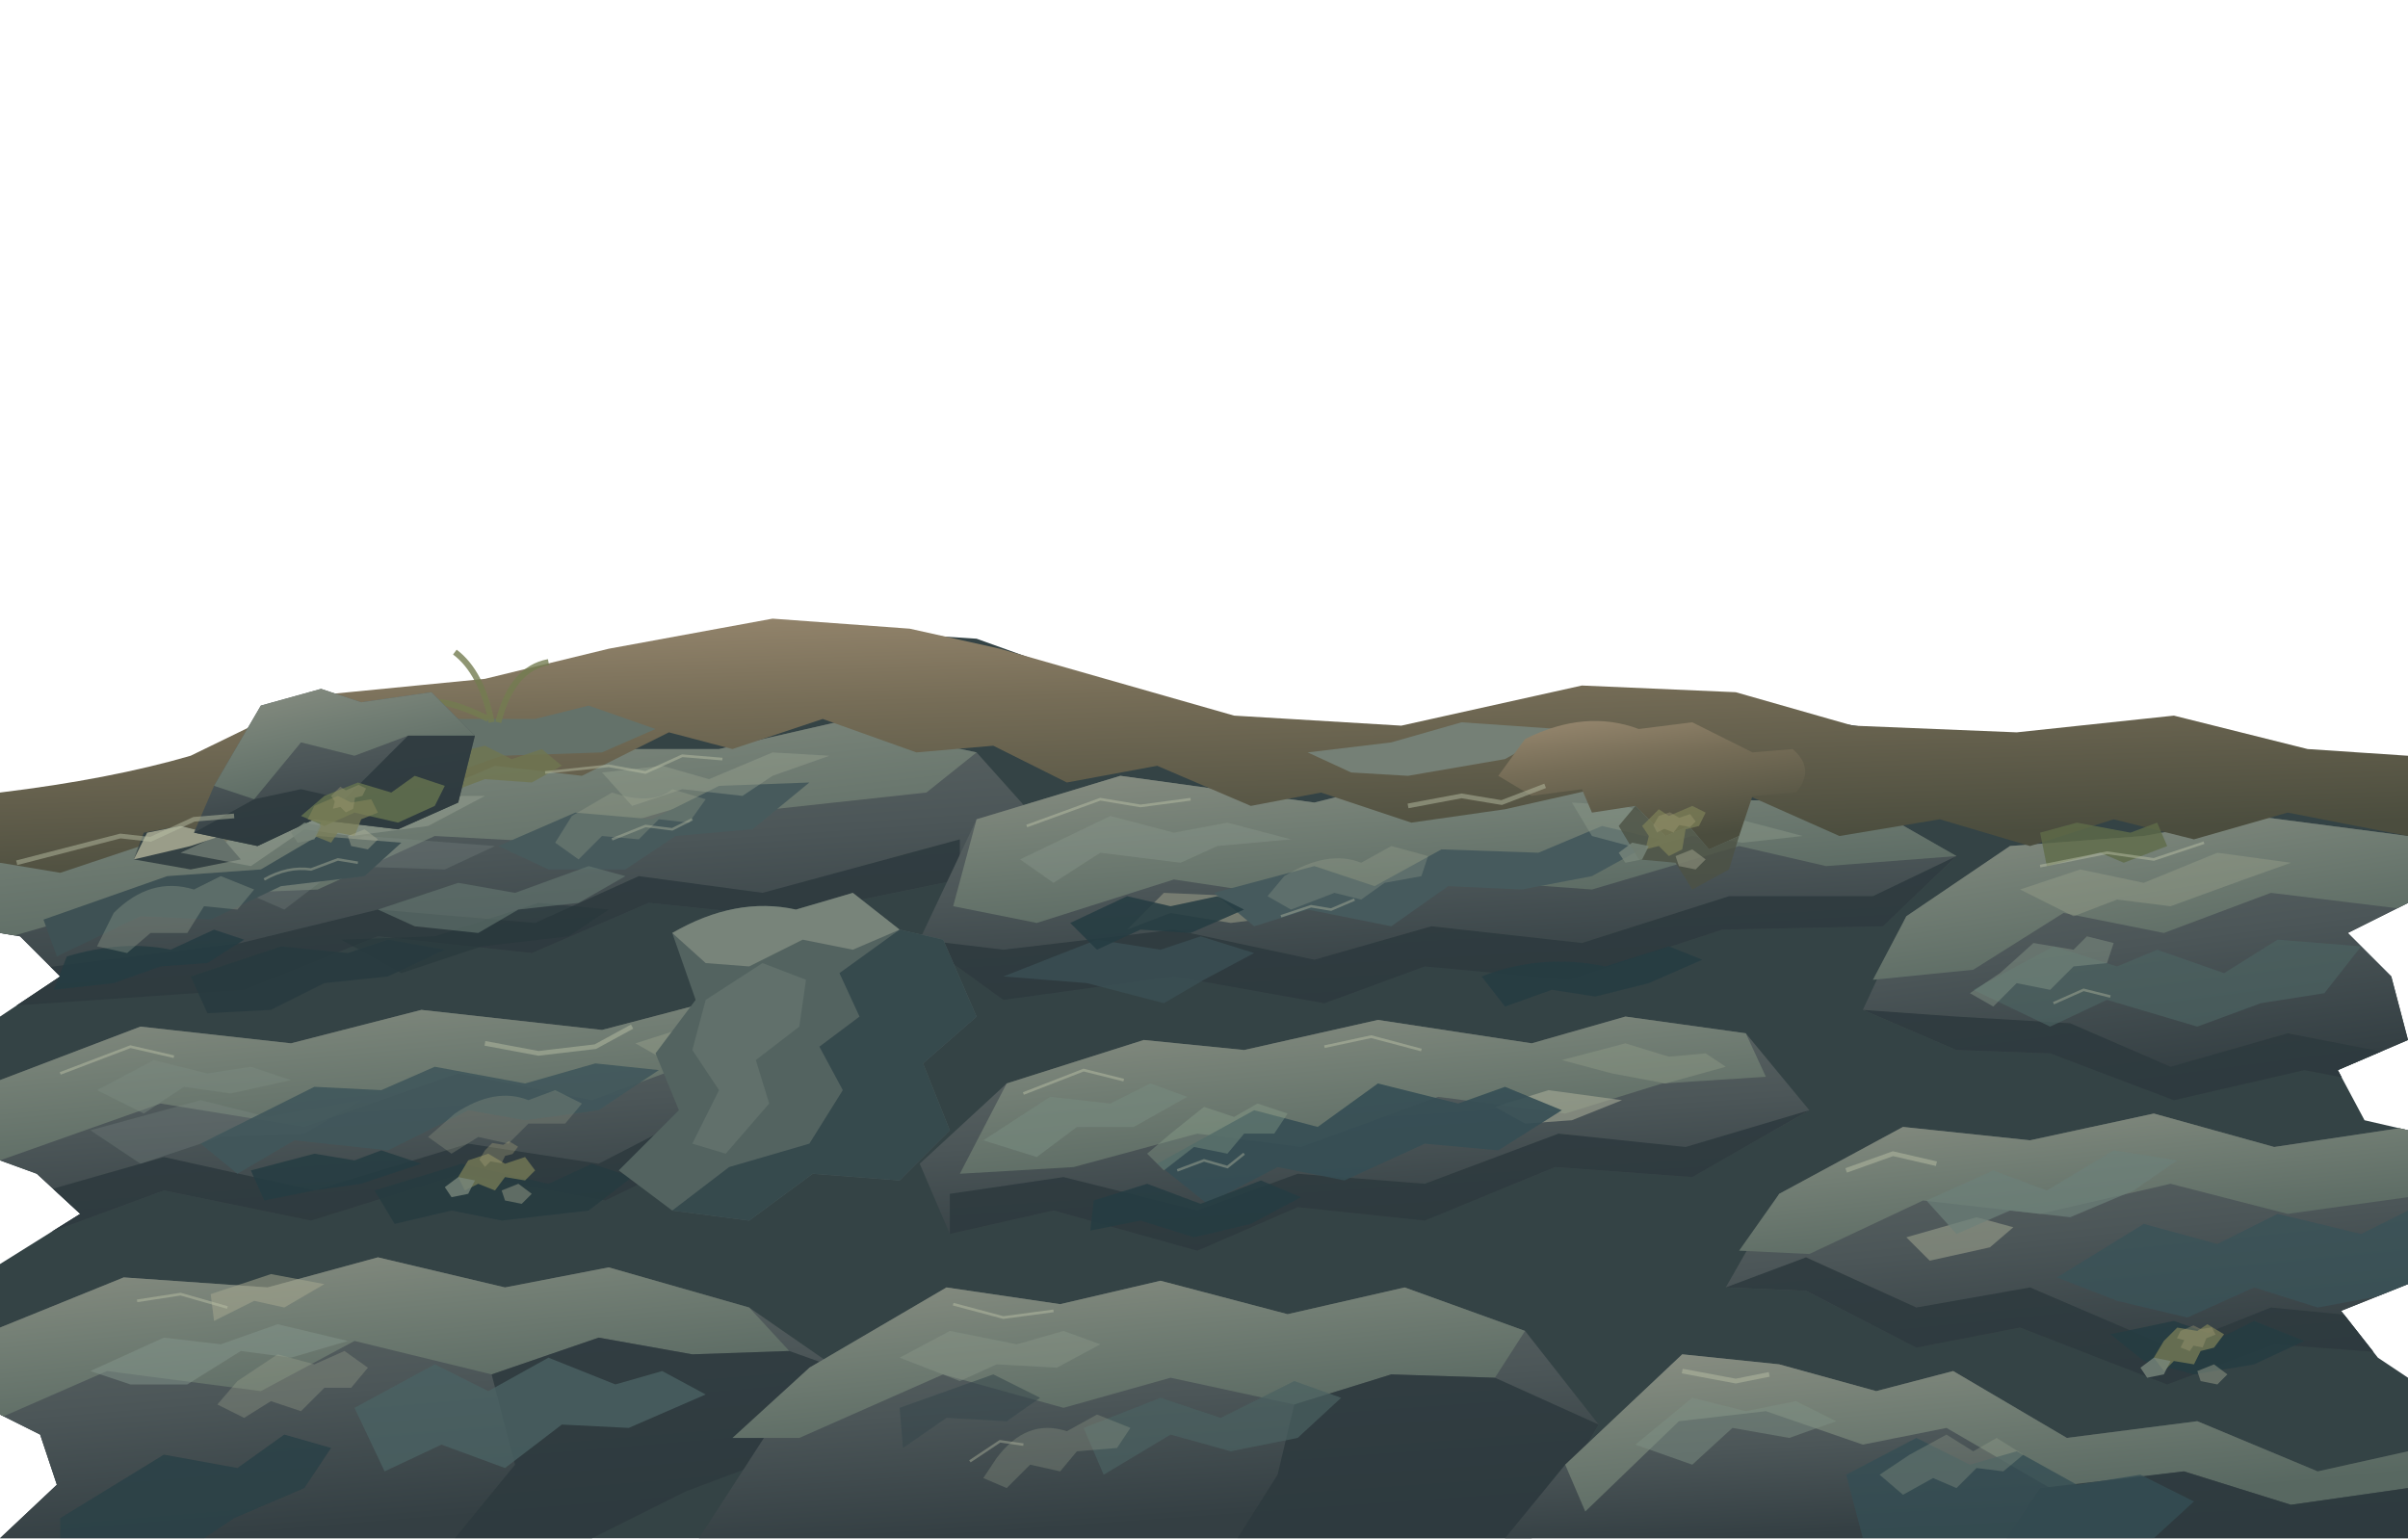
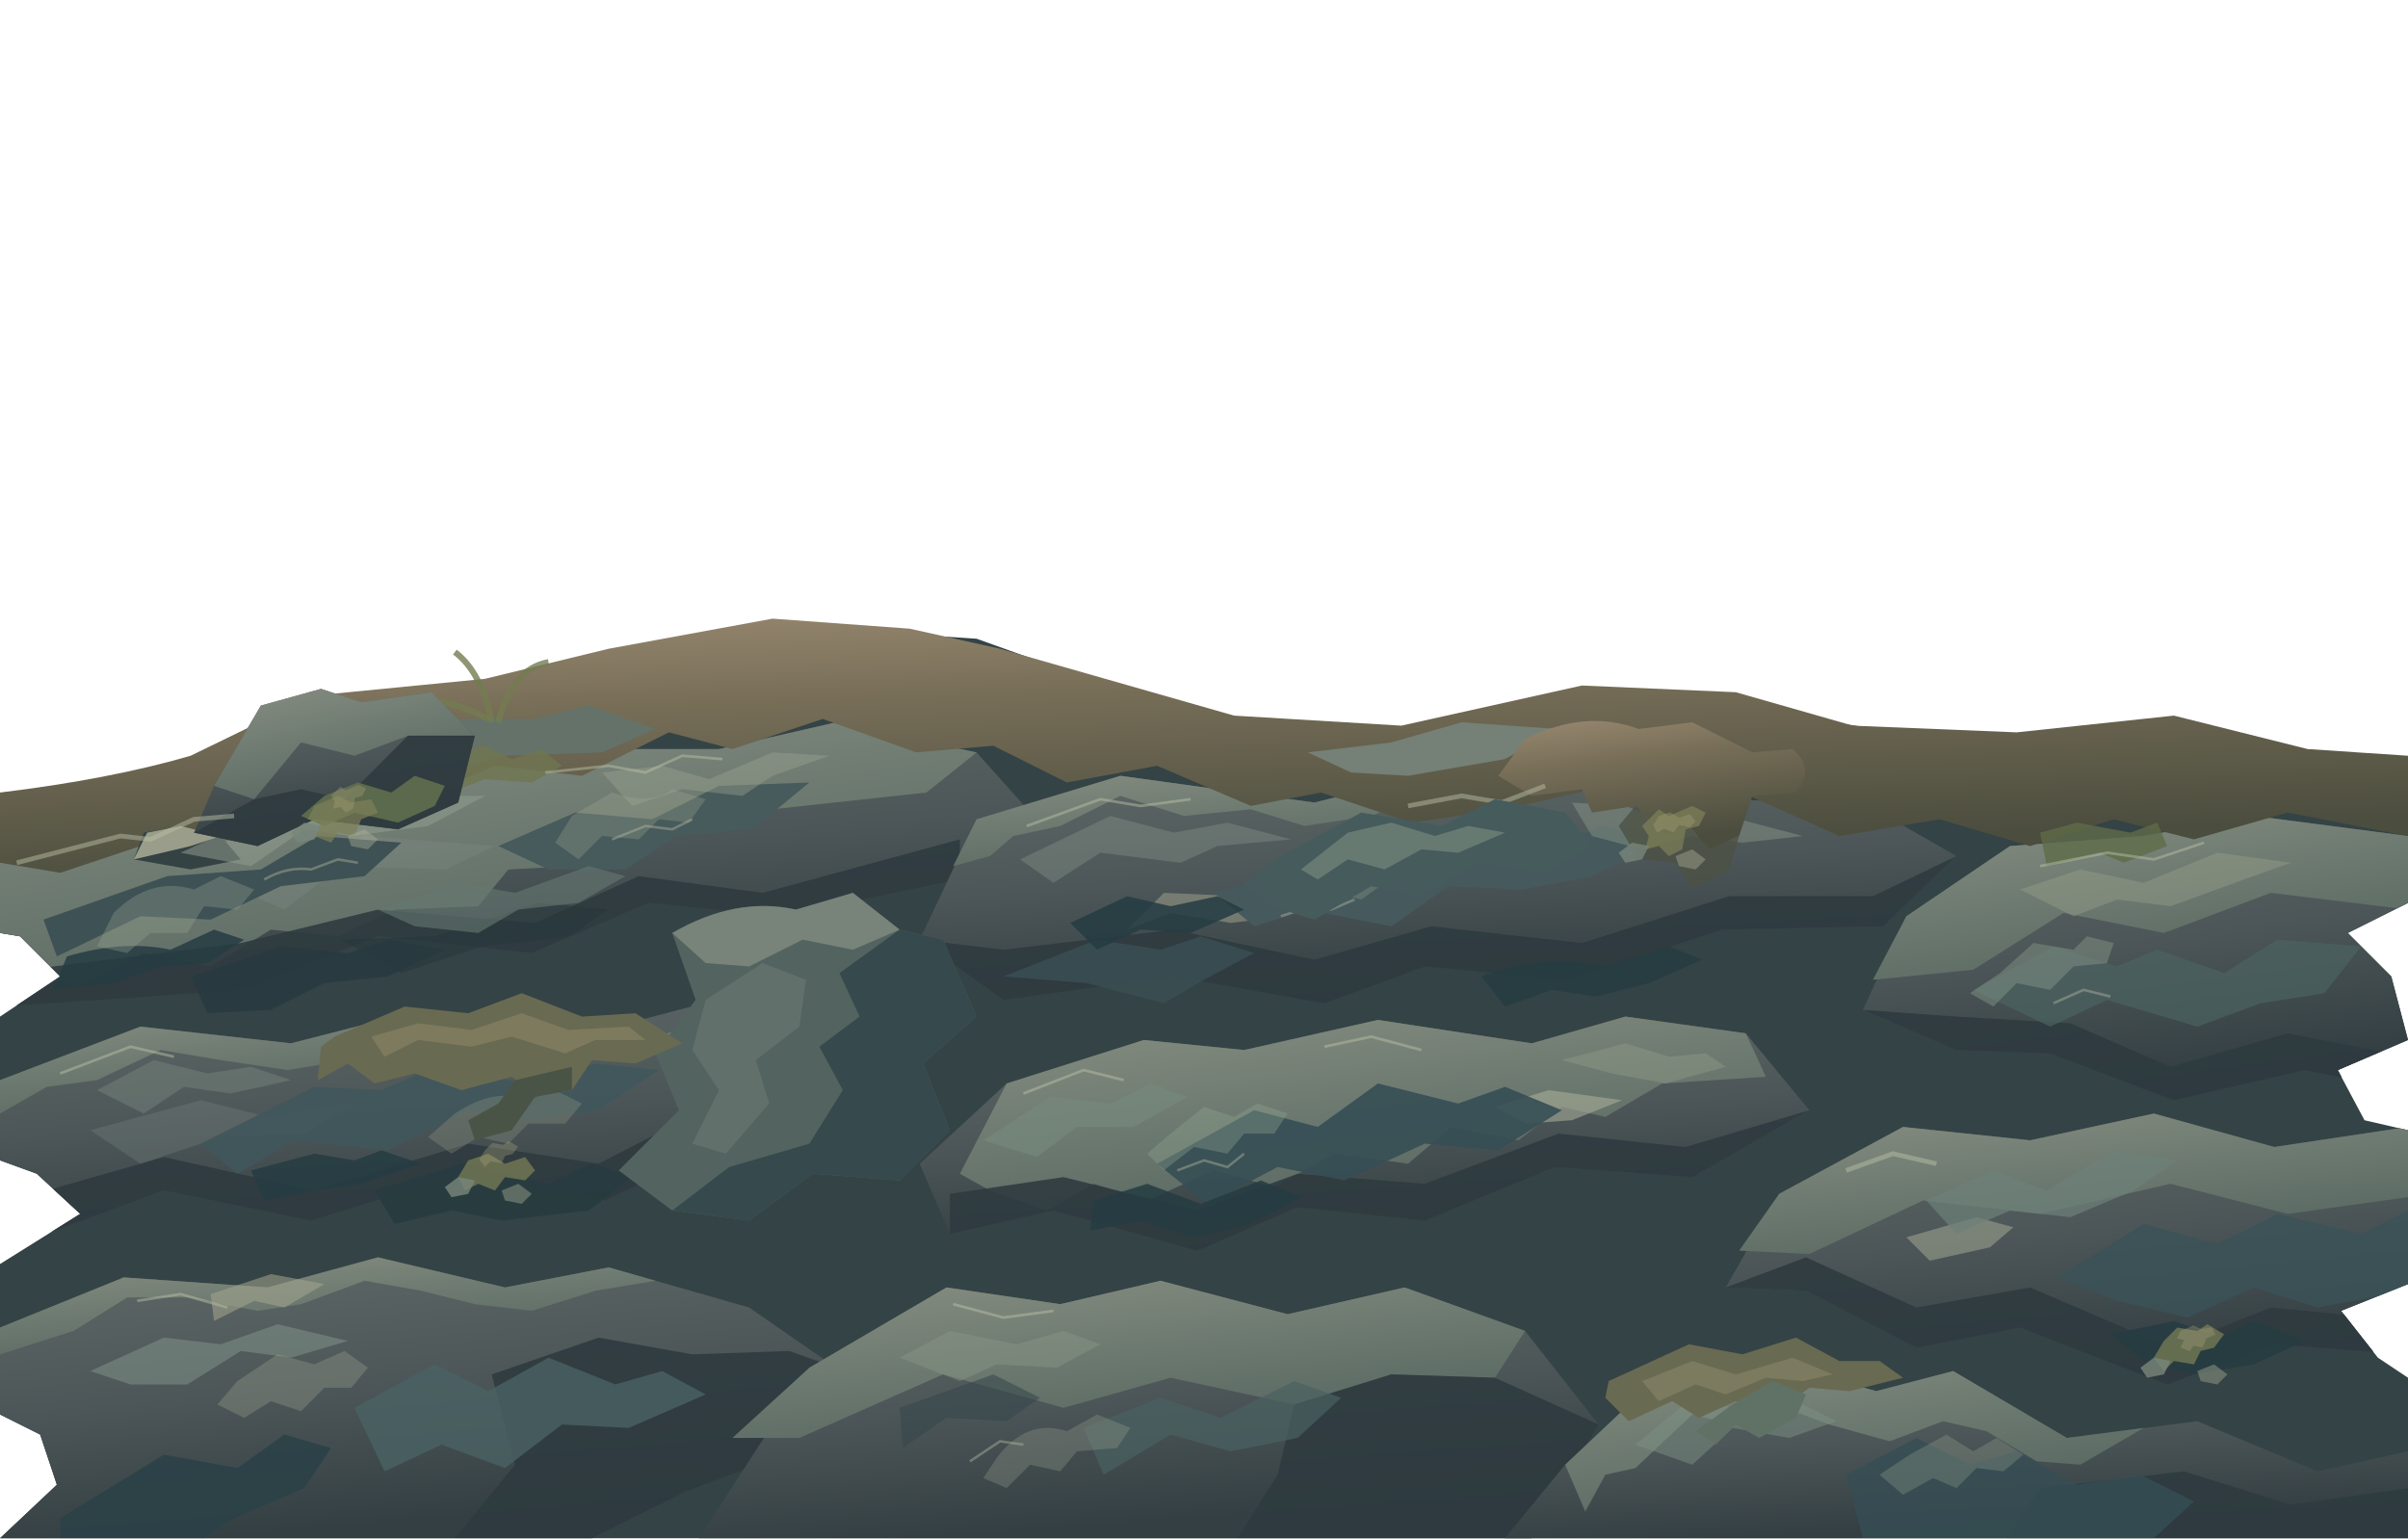
<svg xmlns="http://www.w3.org/2000/svg" viewBox="0 0 720 460">
  <defs>
    <linearGradient id="stone" x1="0" y1="0" x2=".25" y2="1">
      <stop stop-color="#606967" />
      <stop offset=".54" stop-color="#4c5658" />
      <stop offset="1" stop-color="#343f43" />
    </linearGradient>
    <linearGradient id="lit" x2=".5" y2="1">
      <stop stop-color="#898e82" />
      <stop offset=".44" stop-color="#727e74" />
      <stop offset="1" stop-color="#586861" />
    </linearGradient>
    <linearGradient id="soil" x2=".3" y2="1">
      <stop stop-color="#998970" />
      <stop offset=".4" stop-color="#766d57" />
      <stop offset="1" stop-color="#4b4d3e" />
    </linearGradient>
    <linearGradient id="recess" x2=".1" y2="1">
      <stop stop-color="#16262c" />
      <stop offset="1" stop-color="#2e3c3f" />
    </linearGradient>
  </defs>
  <defs>
    <clipPath id="overlap-edge">
      <path d="M0 0H720V270L702 279 715 292 720 311 699 320 707 335 720 338V384L700 392 711 406 720 412V460H0L17 444 12 429 0 423V378L24 363 11 351 0 347V304L18 292 6 280 0 279Z" />
    </clipPath>
  </defs>
  <g clip-path="url(#overlap-edge)">
    <path d="M0 239L57 231 102 210 171 205 230 187 292 191 356 214 421 219 486 207 541 215 609 225 674 221 720 235V460H0Z" fill="#344345" opacity="1" />
    <path d="M0 258L46 248 82 232 131 233 161 224 215 224 250 216 292 225 309 244 287 263 233 274 194 270 159 285 113 280 73 296 0 301Z" fill="url(#stone)" opacity="1" />
-     <path d="M0 258L46 248 82 232 131 233 161 224 215 224 250 216 292 225 277 237 231 242 208 240 167 252 130 250 95 266 45 268 0 281Z" fill="url(#lit)" opacity="1" />
+     <path d="M0 258L46 248 82 232 131 233 161 224 215 224 250 216 292 225 277 237 231 242 208 240 193 250 181 248 171 259 152 260 143 271 118 272 101 280 81 278 63 289 43 285 24 295 0 290Z" fill="url(#lit)" opacity="1" />
    <path d="M0 291L72 282 113 272 160 276 191 262 228 267 287 251 287 263 233 274 194 270 159 285 113 280 73 296 0 301Z" fill="#2d3a3e" opacity="0.88" />
    <path d="M69 265L109 250 148 253 133 260 102 259 85 272Z" fill="#82908b" opacity="0.25" />
    <path d="M292 245L335 232 393 240 421 233 476 229 508 239 557 240 585 256 563 277 515 278 469 293 426 289 396 300 351 292 300 299 275 281Z" fill="url(#stone)" opacity="1" />
-     <path d="M292 245L335 232 393 240 421 233 476 229 508 239 557 240 585 256 546 259 520 253 476 266 435 263 404 271 351 263 310 276 285 271Z" fill="url(#lit)" opacity="1" />
+     <path d="M292 245L335 232 393 240 421 233 476 229 491 234 474 235 451 239 424 238 410 244 390 247 374 242 354 244 335 238 317 247 303 250 296 256 285 259Z" fill="url(#lit)" opacity="1" />
    <path d="M300 284L351 278 393 287 428 277 473 282 517 268 560 268 585 256 563 277 515 278 469 293 426 289 396 300 351 292 300 299 275 281Z" fill="#2d3a3e" opacity="0.88" />
    <path d="M570 274L601 253 641 250 674 244 720 250V326L689 320 650 329 613 315 585 314 557 302Z" fill="url(#stone)" opacity="1" />
    <path d="M570 274L601 253 641 250 674 244 720 250V272L679 267 647 279 617 273 590 290 560 293Z" fill="url(#lit)" opacity="1" />
    <path d="M585 304L619 306 649 319 684 309 720 316V326L689 320 650 329 613 315 585 314 557 302Z" fill="#2d3a3e" opacity="0.88" />
    <path d="M0 323L42 307 87 312 126 302 180 308 222 297 263 302 279 315 252 338 212 344 181 359 138 351 93 365 49 356 0 374Z" fill="url(#stone)" opacity="1" />
-     <path d="M0 323L42 307 87 312 126 302 180 308 222 297 263 302 249 314 212 316 177 329 137 321 91 337 48 330 0 347Z" fill="url(#lit)" opacity="1" />
+     <path d="M0 323L42 307 87 312 126 302 146 305 131 309 115 309 98 318 86 320 66 317 48 314 29 323 14 325 0 333Z" fill="url(#lit)" opacity="1" />
    <path d="M0 360L49 346 94 356 140 342 179 348 210 332 253 329 279 315 252 338 212 344 181 359 138 351 93 365 49 356 0 374Z" fill="#2d3a3e" opacity="0.88" />
    <path d="M27 338L60 329 80 334 108 329 91 339 66 340 42 348Z" fill="#82908b" opacity="0.25" />
    <path d="M301 324L342 311 372 314 412 305 458 312 486 304 522 309 541 332 506 352 465 349 426 365 388 361 358 374 315 362 284 369 275 348Z" fill="url(#stone)" opacity="1" />
-     <path d="M301 324L342 311 372 314 412 305 458 312 486 304 522 309 528 322 497 324 468 333 430 328 389 343 358 339 321 349 287 351Z" fill="url(#lit)" opacity="1" />
+     <path d="M301 324L342 311 372 314 412 305 458 312 486 304 522 309 528 322 497 324 480 334 467 331 454 341 434 337 421 348 399 345 381 355 363 350 343 359 327 354 313 362 296 356 287 351Z" fill="url(#lit)" opacity="1" />
    <path d="M284 357L318 352 358 362 388 351 426 354 466 339 504 343 541 332 506 352 465 349 426 365 388 361 358 374 315 362 284 369Z" fill="#2d3a3e" opacity="0.88" />
    <path d="M532 357L569 337 607 341 644 333 680 343 720 337V405L680 402 648 414 604 397 573 403 540 386 516 385Z" fill="url(#stone)" opacity="1" />
    <path d="M532 357L569 337 607 341 644 333 680 343 720 337V358L684 363 649 354 610 363 575 359 541 375 520 374Z" fill="url(#lit)" opacity="1" />
    <path d="M540 376L573 391 607 385 649 403 679 391 720 395V405L680 402 648 414 604 397 573 403 540 386 516 385Z" fill="#2d3a3e" opacity="0.88" />
    <path d="M0 397L37 382 80 385 113 376 151 385 182 379 224 391 250 409 229 437 205 446 177 460H0Z" fill="url(#stone)" opacity="1" />
-     <path d="M0 397L37 382 80 385 113 376 151 385 182 379 224 391 236 404 207 405 179 400 147 411 106 401 78 416 32 410 0 424Z" fill="url(#lit)" opacity="1" />
+     <path d="M0 397L37 382 80 385 113 376 151 385 182 379 196 383 178 386 159 392 142 390 126 386 109 383 90 390 77 392 56 388 38 388 22 398 0 405Z" fill="url(#lit)" opacity="1" />
    <path d="M147 411L179 400 207 405 236 404 250 409 229 437 205 446 177 460 136 460 154 438Z" fill="#2d3a3e" opacity="0.88" />
    <path d="M242 409L283 385 317 390 347 383 385 393 420 385 456 398 478 426 458 460H209Z" fill="url(#stone)" opacity="1" />
    <path d="M242 409L283 385 317 390 347 383 385 393 420 385 456 398 447 412 416 411 387 420 350 412 318 421 282 411 239 430 219 430Z" fill="url(#lit)" opacity="1" />
    <path d="M387 420L416 411 447 412 478 426 458 460H370L382 441Z" fill="#2d3a3e" opacity="0.88" />
    <path d="M468 438L503 405 532 408 561 416 584 410 618 430 657 425 693 440 720 434V460H450Z" fill="url(#stone)" opacity="1" />
-     <path d="M468 438L503 405 532 408 561 416 584 410 618 430 657 425 693 440 720 434V445L685 450 653 440 613 445 582 427 557 432 528 422 502 425 474 452Z" fill="url(#lit)" opacity="1" />
+     <path d="M468 438L503 405 532 408 561 416 584 410 618 430 641 427 622 438 609 437 594 428 581 425 565 431 547 426 531 420 518 426 506 423 489 439 480 441 474 452Z" fill="url(#lit)" opacity="1" />
    <path d="M610 445L653 440 685 450 720 445V460H600Z" fill="#2d3a3e" opacity="0.88" />
    <path d="M0 237Q33 233 57 226L94 208 145 203 182 194 231 185 272 188 299 194 334 204 369 214 419 217 473 205 519 207 554 217 603 219 650 214 690 224 720 226V250L684 243 656 251 632 245 607 253 580 245 550 250 523 238 502 242 481 235 450 242 422 246 395 237 374 241 346 229 319 234 297 223 274 225 246 215 219 224 200 219 174 232 148 229 120 241 92 239 67 252 42 253 18 261 0 258Z" fill="url(#soil)" opacity="1" />
    <path d="M102 223L136 215 160 215 176 211 196 218 180 225 150 226 136 231 111 230Z" fill="#64726a" opacity="1" />
    <path d="M391 225L416 222 437 216 466 218 450 227 421 232 404 231Z" fill="#758076" opacity="1" />
    <path d="M43 249L54 247 66 250 72 257 57 260 40 257Z" fill="#354244" opacity="1" />
    <path d="M44 249L54 247 66 250 57 253 40 257Z" fill="#9a9d89" opacity="1" />
    <path d="M102 281L130 280 161 270 182 272 170 280 144 283 120 291Z" fill="#26363a" opacity="0.55" />
    <path d="M348 267L371 268 384 274 368 276 350 273 337 278Z" fill="#9a9c87" opacity="0.55" />
    <path d="M447 331L463 326 485 329 470 335 456 336Z" fill="#adb09a" opacity="0.55" />
    <path d="M63 387L81 381 97 384 85 391 76 389 64 395Z" fill="#a4a58e" opacity="0.55" />
    <path d="M269 421L297 411 311 418 301 425 283 424 270 433Z" fill="#34464b" opacity="0.55" />
    <path d="M570 370L591 364 602 367 595 373 577 377Z" fill="#a1a590" opacity="0.55" />
    <path d="M147 216Q144 201 136 195M149 216Q153 200 164 198M146 215Q134 209 128 210" fill="none" stroke="#737c50" stroke-width="1.8" opacity="0.8" />
    <path d="M132 226L145 223 153 227 162 224 168 229 159 234 145 233 137 236Z" fill="#6f7550" opacity="0.8" />
    <path d="M610 249L621 246 637 249 645 246 648 253 635 258 628 255 612 259Z" fill="#5f6c49" opacity="0.8" />
    <path d="M13 275L50 262 78 260 95 250 120 252 109 262 84 265 63 275 42 274 17 286Z" fill="#3e5154" opacity="1" />
    <path d="M54 255L82 242 109 244 123 238 145 238 128 247 105 250 91 248 75 259Z" fill="#96a092" opacity="0.5" />
    <path d="M149 253L172 243 195 245 215 235 242 234 225 248 202 250 187 260 164 260Z" fill="#475a5c" opacity="1" />
    <path d="M180 231L198 229 212 233 231 225 248 226 231 232 222 238 204 236 189 241Z" fill="#9ba492" opacity="0.4" />
    <path d="M113 272L137 264 154 267 176 259 187 262 173 270 155 272 143 279 124 277Z" fill="#657871" opacity="0.6" />
    <path d="M57 292L84 283 104 285 116 281 133 284 116 292 97 294 81 302 62 303Z" fill="#273a3f" opacity="0.8" />
    <path d="M305 257L332 244 351 249 367 246 386 251 364 253 353 258 329 255 315 264Z" fill="#8d9b8e" opacity="0.35" />
    <path d="M363 267L393 259 411 265 431 254 460 255 479 247 496 251 476 262 455 266 433 265 416 277 391 272 375 277Z" fill="#465a5d" opacity="1" />
    <path d="M470 240L486 241 499 246 520 245 539 250 521 252 506 250 491 254 476 250Z" fill="#8b998a" opacity="0.45" />
    <path d="M300 292L328 281 347 284 359 280 375 285 360 293 348 300 325 294Z" fill="#3b5055" opacity="0.75" />
    <path d="M604 266L622 260 641 264 663 255 685 258 671 263 649 271 633 269 620 274Z" fill="#9ba28c" opacity="0.4" />
    <path d="M590 296L614 283 633 289 645 284 665 291 681 281 706 283 695 297 676 300 657 307 630 299 613 307Z" fill="#4b6261" opacity="0.7" />
    <path d="M29 326L46 317 62 321 75 319 87 323 69 327 55 325 43 333Z" fill="#7c8c81" opacity="0.4" />
    <path d="M60 342L94 325 114 326 130 319 157 324 178 318 197 320 179 332 157 335 140 332 116 344 88 341 71 351Z" fill="#40575b" opacity="0.9" />
    <path d="M190 312L212 305 231 308 244 305 252 308 233 316 219 314 204 320Z" fill="#9da68f" opacity="0.4" />
    <path d="M112 356L138 348 164 354 177 348 189 352 176 362 150 365 135 362 118 366Z" fill="#263b40" opacity="0.85" />
    <path d="M294 341L314 328 332 330 344 324 355 328 339 337 322 337 310 346Z" fill="#75877c" opacity="0.7" />
    <path d="M346 348L375 332 394 337 412 324 436 330 450 325 467 332 448 344 426 342 402 353 382 349 361 360Z" fill="#354e54" opacity="0.9" />
    <path d="M467 317L486 312 499 316 510 315 516 319 498 324 482 321Z" fill="#99a38c" opacity="0.35" />
    <path d="M576 359L596 350 612 356 632 344 651 347 638 356 619 364 601 362 585 369Z" fill="#6c8079" opacity="0.7" />
    <path d="M615 382L641 366 663 372 681 363 706 369 720 362V386L693 391 674 385 654 394 633 389Z" fill="#3a5258" opacity="0.8" />
    <path d="M27 410L49 400 66 402 83 396 104 401 87 406 72 404 56 414 39 414Z" fill="#84958b" opacity="0.5" />
    <path d="M106 421L130 408 146 416 164 406 184 414 198 410 211 417 188 427 168 426 151 439 132 432 115 440Z" fill="#4a6263" opacity="0.8" />
    <path d="M18 454L49 435 71 439 85 429 99 433 91 445 70 454 61 460H18Z" fill="#2b4147" opacity="0.9" />
    <path d="M269 406L284 398 304 402 318 398 329 402 316 409 298 408 287 413Z" fill="#8b998a" opacity="0.4" />
    <path d="M324 427L347 418 365 424 387 413 401 418 388 430 368 434 350 429 330 441Z" fill="#4a6161" opacity="0.7" />
    <path d="M489 432L506 418 522 422 537 419 549 425 535 430 518 427 506 438Z" fill="#7e9083" opacity="0.5" />
    <path d="M552 441L573 430 589 438 603 434 621 444 640 441 656 449 644 460H557Z" fill="#354e54" opacity="0.8" />
    <path d="M201 279Q220 268 238 272L255 267 269 278 282 281 292 304 276 318 284 338 269 353 243 351 224 365 201 362 185 350 203 332 196 315 208 299Z" fill="#536360" opacity="1" />
    <path d="M201 279Q220 268 238 272L255 267 269 278 255 284 240 281 224 289 211 288Z" fill="#889185" opacity="0.7" />
    <path d="M251 291L269 278 282 281 292 304 276 318 284 338 269 353 243 351 224 365 201 362 218 349 242 342 252 326 245 313 257 304Z" fill="#31454a" opacity="0.85" />
    <path d="M211 299L228 288 241 293 239 307 226 317 230 330 217 345 207 342 215 326 207 314Z" fill="#718078" opacity="0.45" />
    <path d="M456 221Q474 212 490 218L506 216 524 225 536 224Q543 230 537 237L524 238 520 250 511 254 505 247 498 250 489 241 476 243 473 236 458 238 448 232Z" fill="url(#soil)" opacity="1" />
    <path d="M489 241L498 250 505 247 511 254 520 250 517 260 506 266 501 258 490 257 484 247Z" fill="#4c5144" opacity="0.8" />
    <path d="M64 235L78 211 96 206 108 210 129 207 142 220 137 240 119 248 94 245 77 253 58 249Z" fill="url(#stone)" opacity="1" />
    <path d="M64 235L78 211 96 206 108 210 129 207 142 220 122 220 106 226 90 222 76 239Z" fill="url(#lit)" opacity="1" />
    <path d="M122 220L142 220 137 240 119 248 94 245 77 253 58 249 76 239 90 236 103 239Z" fill="#2d3a3e" opacity="0.88" />
    <path d="M97 238L107 234 117 237 124 232 133 235 130 241 119 246 106 243 97 247 90 244Z" fill="#66744f" opacity="0.8" />
    <path d="M20 286Q37 281 51 284L64 278 73 281 62 288 48 289 34 294 16 296Z" fill="#253c42" opacity="0.85" />
    <path d="M320 276L337 268 350 271 364 268 372 272 356 279 341 278 328 284Z" fill="#253c42" opacity="0.85" />
    <path d="M443 292Q461 285 480 289L499 283 509 287 493 294 477 298 464 296 450 301Z" fill="#253c42" opacity="0.85" />
    <path d="M75 350L94 345 106 347 114 344 126 348 108 354 94 356 79 359Z" fill="#253c42" opacity="0.85" />
    <path d="M327 359L343 354 359 360 377 353 389 358 374 366 357 370 341 365 326 368Z" fill="#253c42" opacity="0.85" />
    <path d="M631 399L650 395 664 400 674 395 689 401 674 408 656 411 641 407Z" fill="#253c42" opacity="0.85" />
    <path d="M5 258L36 250 45 251 58 245 70 244" fill="none" stroke="#bac1a6" stroke-width="1.4" opacity="0.48" />
    <path d="M163 231L182 229 193 231 204 226 216 227" fill="none" stroke="#bac1a6" stroke-width="0.8" opacity="0.48" />
    <path d="M307 247L329 239 341 241 356 239" fill="none" stroke="#bac1a6" stroke-width="0.8" opacity="0.48" />
    <path d="M421 241L437 238 449 240 462 235" fill="none" stroke="#bac1a6" stroke-width="1.4" opacity="0.48" />
    <path d="M610 259L630 255 644 257 659 252" fill="none" stroke="#bac1a6" stroke-width="0.8" opacity="0.48" />
    <path d="M18 321L39 313 52 316" fill="none" stroke="#bac1a6" stroke-width="0.8" opacity="0.48" />
    <path d="M145 312L161 315 178 313 189 307" fill="none" stroke="#bac1a6" stroke-width="1.4" opacity="0.48" />
    <path d="M306 327L324 320 336 323" fill="none" stroke="#bac1a6" stroke-width="0.8" opacity="0.48" />
    <path d="M396 313L410 310 425 314" fill="none" stroke="#bac1a6" stroke-width="0.8" opacity="0.48" />
    <path d="M552 350L566 345 579 348" fill="none" stroke="#bac1a6" stroke-width="1.4" opacity="0.48" />
    <path d="M41 389L54 387 68 391" fill="none" stroke="#bac1a6" stroke-width="0.8" opacity="0.48" />
    <path d="M285 390L300 394 315 392" fill="none" stroke="#bac1a6" stroke-width="0.8" opacity="0.48" />
    <path d="M503 410L519 413 529 411" fill="none" stroke="#bac1a6" stroke-width="1.4" opacity="0.48" />
    <path d="M34 273Q45 262 58 266L66 262 76 266 71 272 61 271 56 279 45 279 38 285 29 283Z" fill="#95a18e" opacity="0.35" />
    <path d="M171 244L183 237Q195 241 201 236L211 239 206 246 197 245 191 251 180 250 173 257 166 252Z" fill="#a6ab95" opacity="0.28" />
    <path d="M384 262Q397 254 407 258L416 253 427 256 425 262 414 264 407 269 399 267 386 272 379 268Z" fill="#a9af97" opacity="0.25" />
    <path d="M598 291L608 282 620 284 624 280 632 282 630 288 620 289 613 296 603 294 596 301 589 297Z" fill="#8f9f8e" opacity="0.4" />
    <path d="M136 333Q148 325 158 329L166 326 174 330 169 336 158 336 152 342 143 340 135 345 128 340Z" fill="#a2a88f" opacity="0.26" />
    <path d="M350 339L360 331 369 334 376 330 385 333 381 339 372 339 367 345 357 343 348 350 343 345Z" fill="#8fa58f" opacity="0.35" />
    <path d="M71 413L83 405 94 408 103 404 110 409 105 415 97 415 90 422 81 419 73 424 65 420Z" fill="#a6ab93" opacity="0.3" />
    <path d="M298 436Q307 424 319 428L328 423 338 427 334 433 322 434 317 440 308 438 301 445 294 442Z" fill="#a1ab92" opacity="0.27" />
    <path d="M571 435L582 429 590 434 597 430 605 435 599 440 591 439 585 445 578 442 569 447 562 441Z" fill="#99a58f" opacity="0.3" />
    <g transform="translate(94 241)">
      <path d="M0 0l7 -3 4 2 6 -1 2 4 -5 2 -2 5 -5 -1 -2 3 -5 -2 2 -4 -4 -1Z" fill="#7d8057" opacity="0.72" />
      <path transform="translate(5 -3) scale(.55)" d="M0 0l5 -5 3 2 7 -3 4 2 -2 4 -4 1 -1 6 -4 2 -3 -3 -4 1 1 -4Z" fill="#a7a078" opacity="0.35" />
      <path d="M-7 8l4 -3 5 1 -2 4 -5 1Z" fill="#78867a" opacity="0.8" />
      <path d="M10 9l5 -2 4 3 -3 3 -5 -1Z" fill="#b2b39b" opacity="0.4" />
    </g>
    <g transform="translate(491 247)">
      <path d="M0 0l5 -5 3 2 7 -3 4 2 -2 4 -4 1 -1 6 -4 2 -3 -3 -4 1 1 -4Z" fill="#7d8057" opacity="0.72" />
      <path transform="translate(5 -3) scale(.55)" d="M0 0l6 -2 5 3 6 -2 3 4 -3 3 -6 -1 -3 4 -5 -2 -4 2 -2 -4Z" fill="#a7a078" opacity="0.35" />
      <path d="M-7 8l4 -3 5 1 -2 4 -5 1Z" fill="#78867a" opacity="0.8" />
      <path d="M10 9l5 -2 4 3 -3 3 -5 -1Z" fill="#b2b39b" opacity="0.4" />
    </g>
    <g transform="translate(140 347)">
      <path d="M0 0l6 -2 5 3 6 -2 3 4 -3 3 -6 -1 -3 4 -5 -2 -4 2 -2 -4Z" fill="#7d8057" opacity="0.72" />
      <path transform="translate(5 -3) scale(.55)" d="M0 0l4 -4 6 1 3 -2 5 3 -3 4 -4 1 -2 4 -6 -1 -3 3 -3 -4Z" fill="#a7a078" opacity="0.35" />
      <path d="M-7 8l4 -3 5 1 -2 4 -5 1Z" fill="#78867a" opacity="0.8" />
      <path d="M10 9l5 -2 4 3 -3 3 -5 -1Z" fill="#b2b39b" opacity="0.4" />
    </g>
    <g transform="translate(647 401)">
      <path d="M0 0l4 -4 6 1 3 -2 5 3 -3 4 -4 1 -2 4 -6 -1 -3 3 -3 -4Z" fill="#7d8057" opacity="0.72" />
      <path transform="translate(5 -3) scale(.55)" d="M0 0l7 -3 4 2 6 -1 2 4 -5 2 -2 5 -5 -1 -2 3 -5 -2 2 -4 -4 -1Z" fill="#a7a078" opacity="0.35" />
      <path d="M-7 8l4 -3 5 1 -2 4 -5 1Z" fill="#78867a" opacity="0.8" />
      <path d="M10 9l5 -2 4 3 -3 3 -5 -1Z" fill="#b2b39b" opacity="0.4" />
    </g>
    <path d="M79 263q7 -4 14 -3l8 -3 6 1" fill="none" stroke="#b6bba2" stroke-width="0.75" opacity="0.42" />
    <path d="M183 251l10 -4 8 1 6 -3" fill="none" stroke="#b6bba2" stroke-width="0.75" opacity="0.42" />
    <path d="M383 274l9 -3 6 1 7 -3" fill="none" stroke="#b6bba2" stroke-width="0.75" opacity="0.42" />
    <path d="M614 300l9 -4 8 2" fill="none" stroke="#b6bba2" stroke-width="0.75" opacity="0.42" />
    <path d="M352 350l8 -3 7 2 5 -4" fill="none" stroke="#b6bba2" stroke-width="0.75" opacity="0.42" />
    <path d="M290 437l9 -6 7 1" fill="none" stroke="#b6bba2" stroke-width="0.75" opacity="0.42" />
+     <path d="M100 310L121 301 140 303 156 297 174 304 190 303 204 312 190 318 177 317 171 326 160 328 153 322 138 326 124 321 112 324 104 318 95 323 96 313Z" fill="#696a52" opacity="1" />
+     <path d="M154 323L171 319 171 326 160 328 153 338 142 341 140 335 149 330Z" fill="#4a5446" opacity="1" />
+     <path d="M383 256L407 243 431 247 447 239 468 243 476 253 462 261 442 258 425 268 410 265 393 275 380 271 372 264Z" fill="#465b5c" opacity="1" />
+     <path d="M403 249L416 246 429 250 439 247 450 249 436 255 425 254 414 260 403 257 394 263 389 260Z" fill="#7d8f80" opacity="0.6" />
+     <path d="M481 413L505 402 521 405 537 400 550 407 562 407 569 412 553 416 541 415 530 423 519 419 508 424 500 419 487 425 480 418Z" fill="#696a52" opacity="1" />
+     <path d="M518 420L530 413 540 417 537 424 526 430 519 426 513 432 507 428Z" fill="#607265" opacity="1" />
+     <path d="M111 310L125 306 141 308 156 303 170 308 188 307 193 311 178 311 169 315 153 310 141 313 125 311 115 316Z" fill="#9b9271" opacity="0.4" />
+     <path d="M491 413L506 407 519 411 536 406 548 411 539 413 528 412 516 417 507 414 496 419Z" fill="#a19878" opacity="0.35" />
  </g>
</svg>
